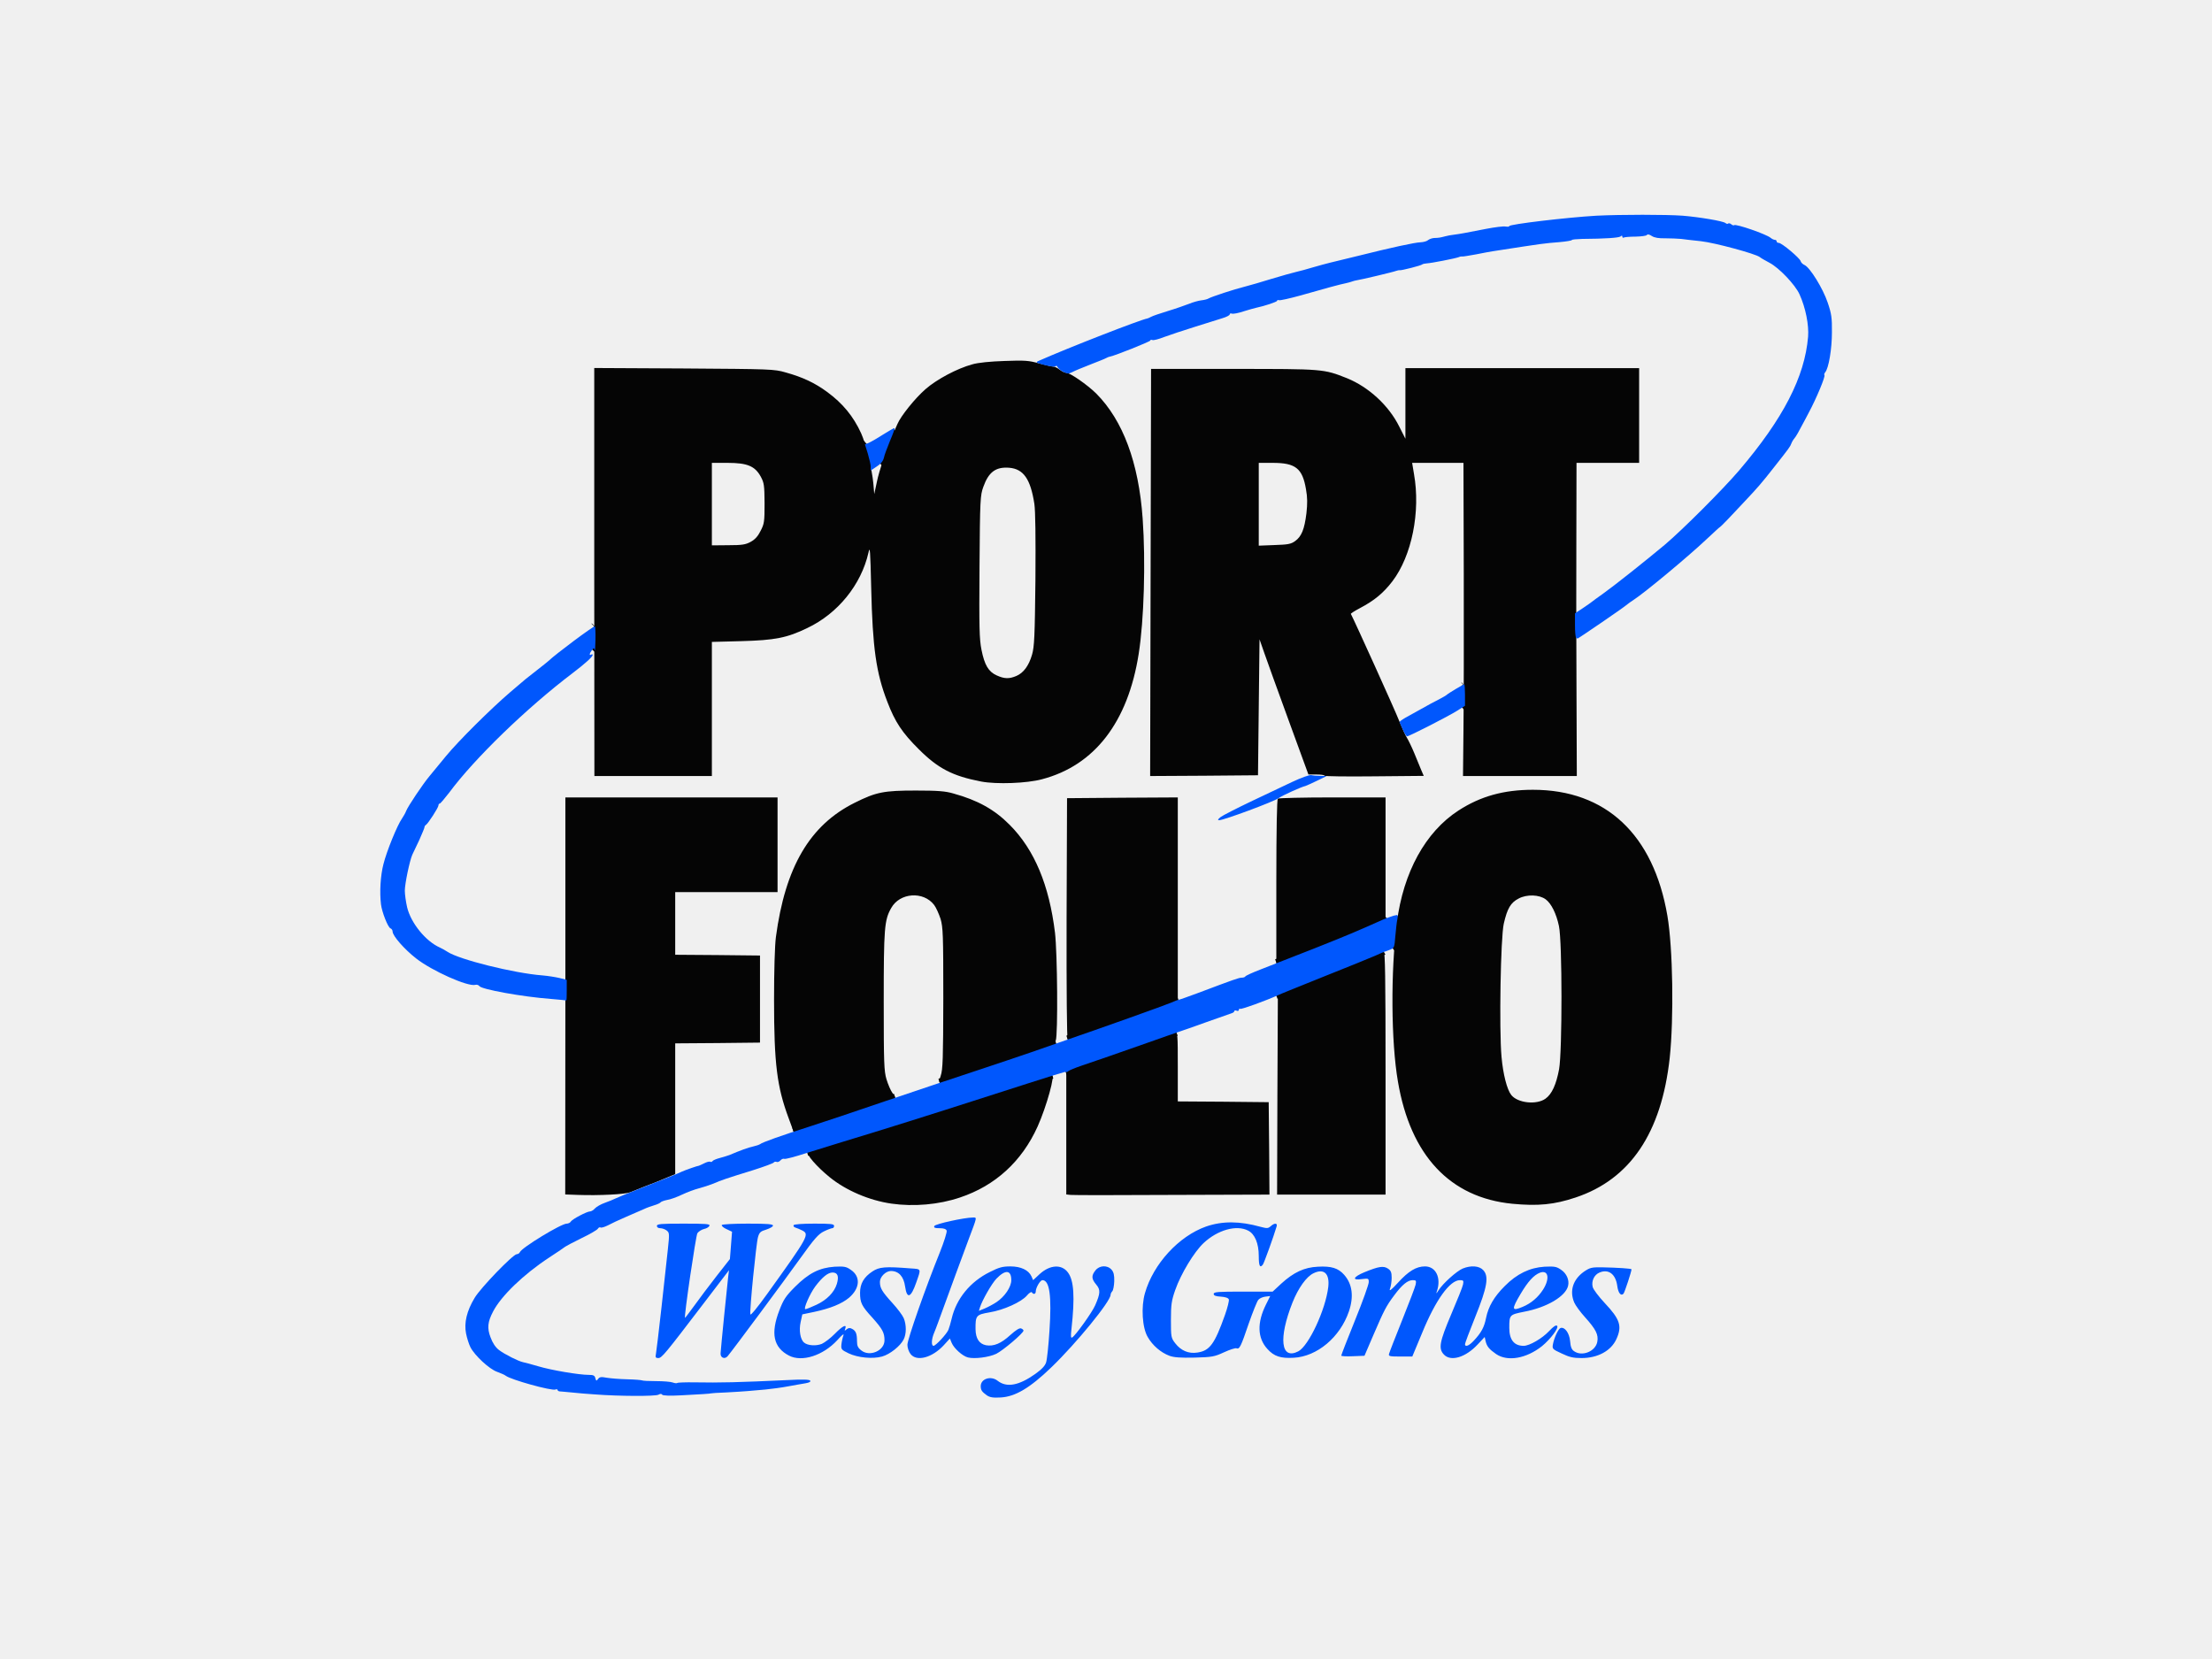
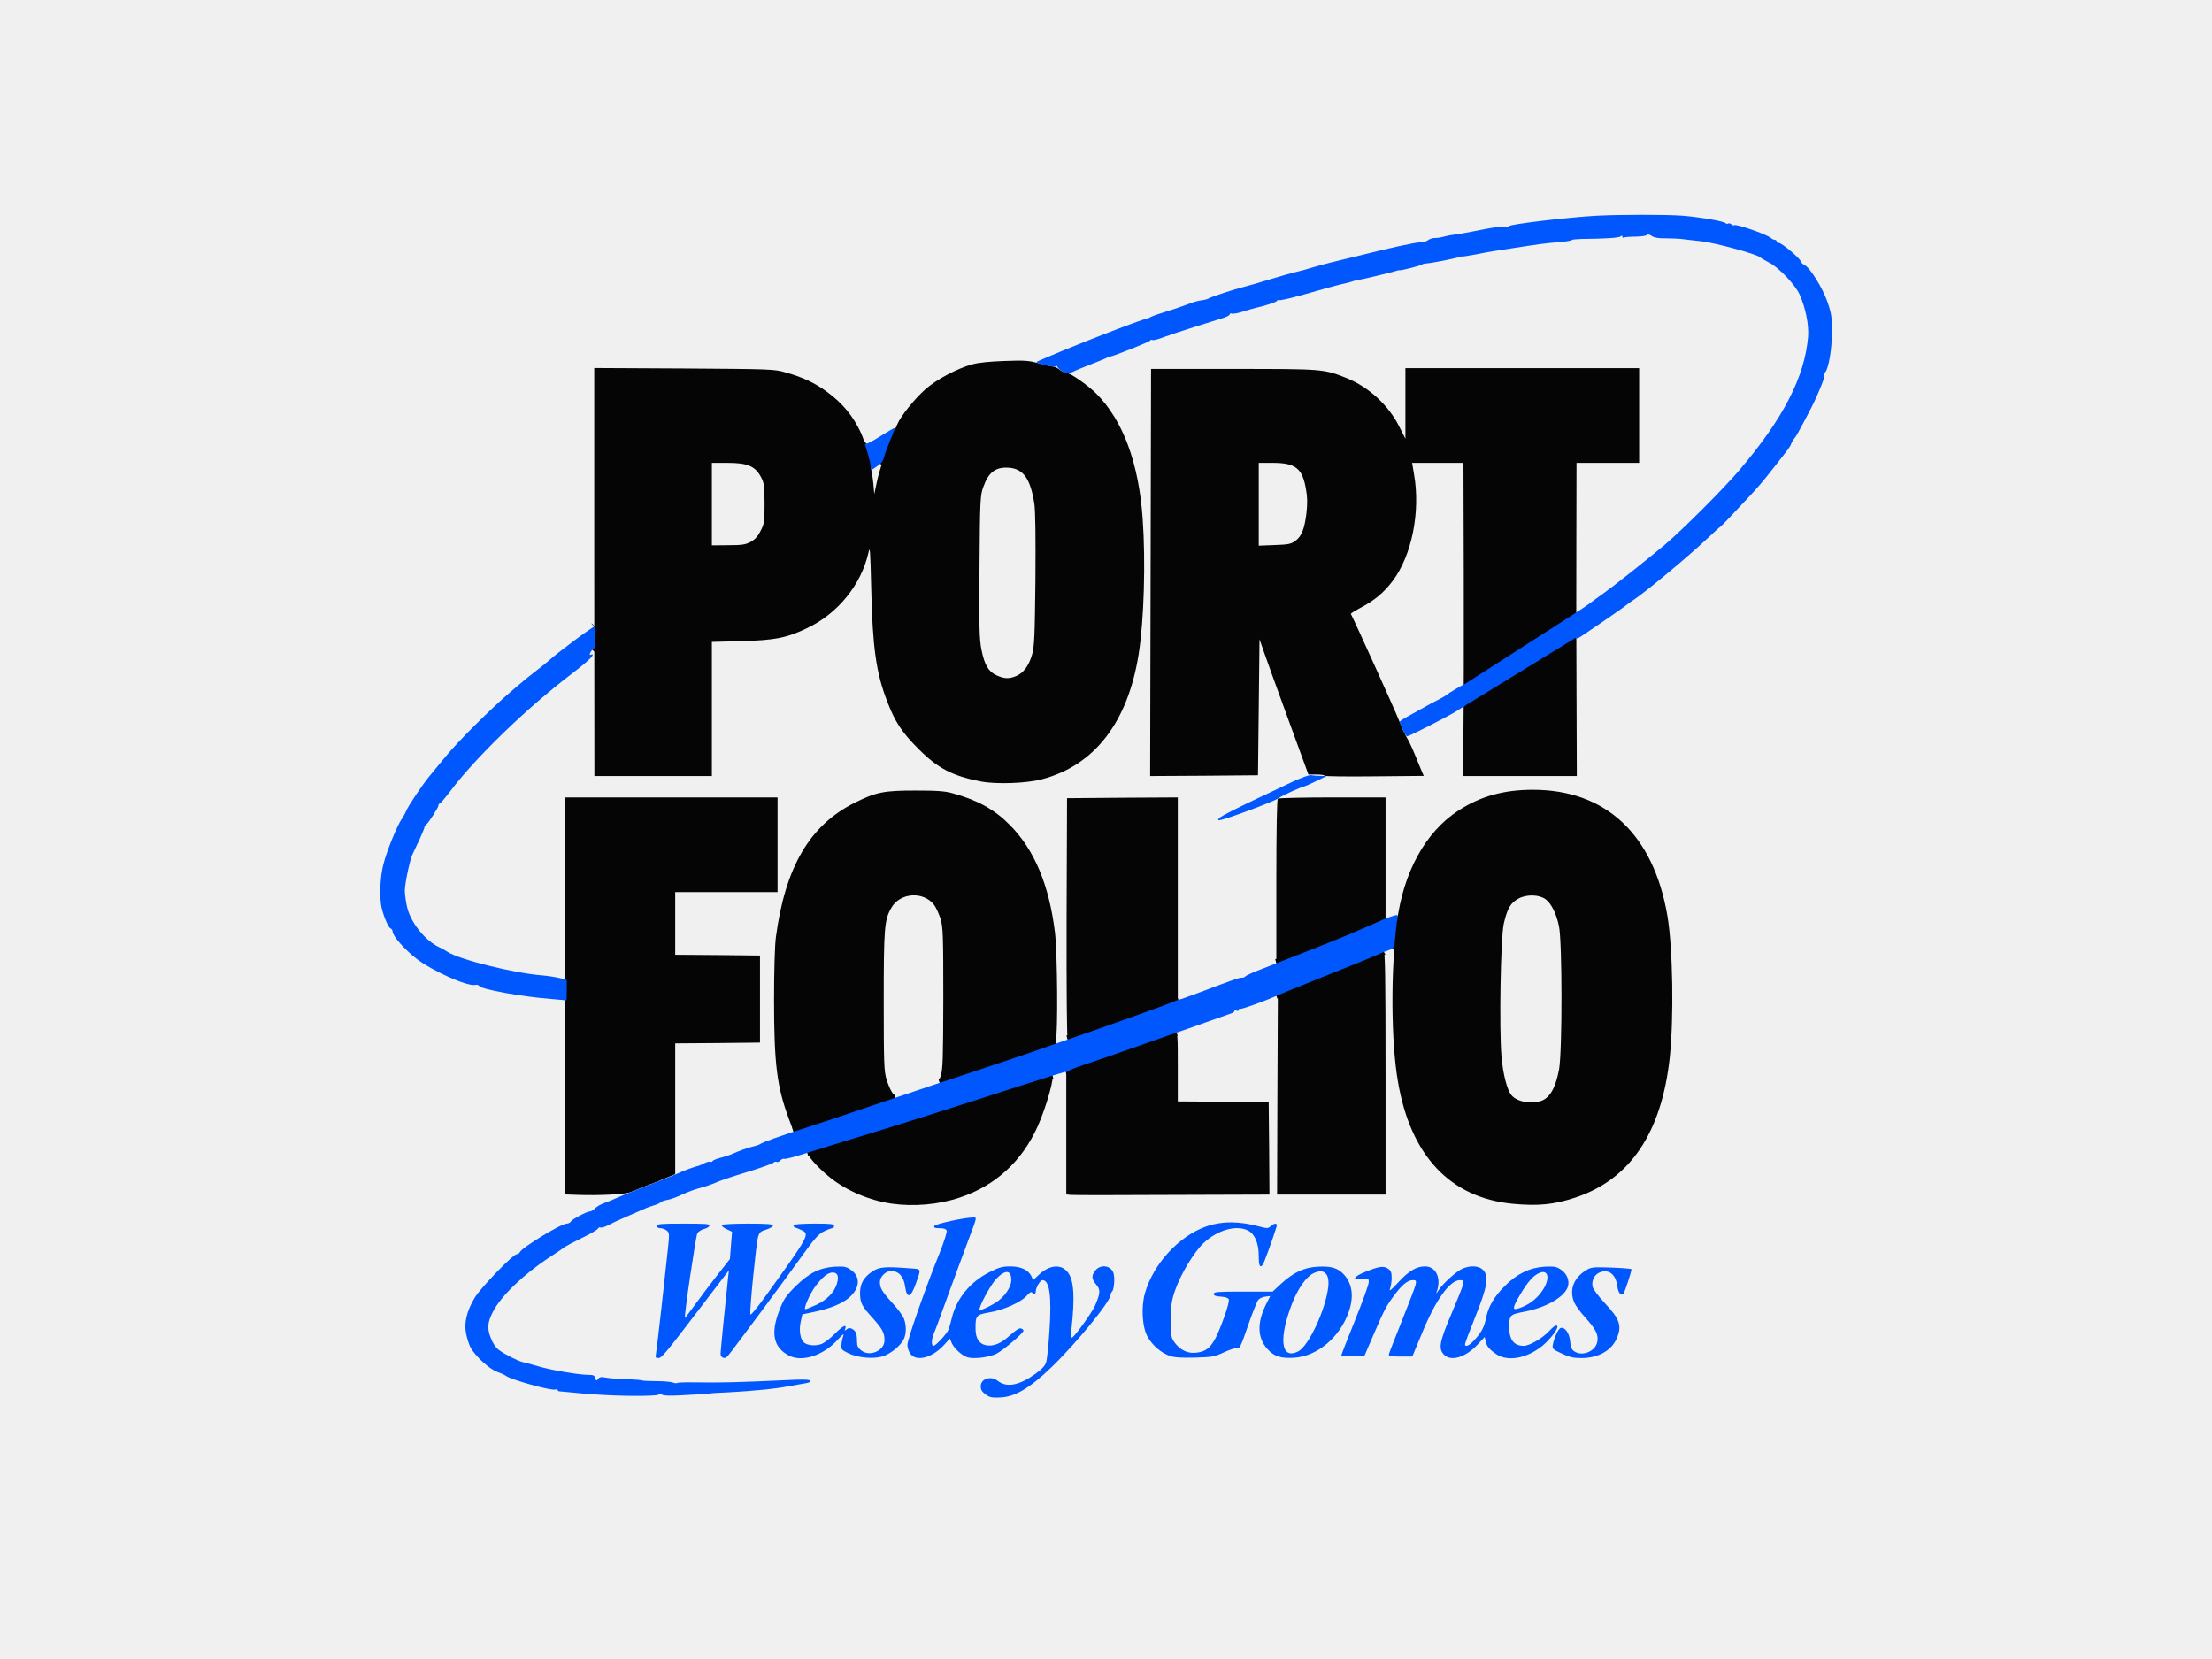
<svg xmlns="http://www.w3.org/2000/svg" viewBox="0 0 1448 1086" width="1448" height="1086">
  <style>.traco{stroke-dasharray:1 2;stroke-dashoffset:1.005;animation:2.4s linear 1.1s forwards}.t1{animation-name:t1}@keyframes t1{0%{stroke-dashoffset:1.005;animation-timing-function:cubic-bezier(0.563,0,0.804,0.452)}38.4%,100%{stroke-dashoffset:0}}.t2{animation-name:t2}@keyframes t2{0%{stroke-dashoffset:1.005}38.4%{stroke-dashoffset:1.005;animation-timing-function:cubic-bezier(0.188,0.44,0.311,1)}100%{stroke-dashoffset:0}}@media (prefers-reduced-motion:reduce){.traco{animation:none;stroke-dashoffset:0}}</style>
  <defs>
    <mask id="arco-mascara" maskUnits="userSpaceOnUse" x="0" y="0" width="1448" height="1086">
      <g fill="none" stroke="#fff" stroke-width="44" stroke-linecap="round" stroke-linejoin="round">
        <path class="traco t1" pathLength="1" d="M530 905C524.8 905.2 509.1 905.8 498.6 906.3C488 906.8 477.8 907.6 466.7 907.9C455.7 908.3 443.9 908.5 432.5 908.4C421.1 908.2 409.5 907.9 398.5 907.1C387.4 906.3 376.7 905.6 366.3 903.7C356 901.8 345.2 900.5 336.3 895.7C327.4 890.9 315.4 883.2 312.9 874.9C310.5 866.6 316.2 854.4 321.5 845.8C326.9 837.3 336.6 830.2 345.2 823.6C353.8 817 363.7 811.6 373.1 806.3C382.5 801 391.9 796.4 401.6 792C411.2 787.5 421.3 783.6 431 779.7C440.6 775.9 450.1 772.3 459.7 768.9C469.4 765.4 478.7 762.3 488.9 758.8C499.1 755.4 510.7 751.5 521 748.1C531.3 744.7 540.5 742 550.8 738.7C561.1 735.4 572.1 731.6 582.7 728.1C593.2 724.7 603.6 721.4 614 718.1C624.4 714.7 634.6 711.4 644.9 708C655.2 704.6 665.5 701.1 675.9 697.7C686.3 694.2 696.6 690.9 707.2 687.2C717.8 683.6 728.7 679.7 739.4 675.9C750.1 672.1 760.7 668.4 771.4 664.5C782.1 660.6 793.4 656.3 803.8 652.4C814.3 648.6 824.3 645 834 641.3C843.8 637.5 852.1 633.9 862 629.9C872 625.9 883.9 622.6 893.6 617.3C903.4 612 912.8 602.6 920.5 598.1C928.3 593.5 936.8 591.3 940 590" />
        <path class="traco t2" pathLength="1" d="M798.2 535.5C803.1 533.4 817.5 527.3 827.6 523C837.7 518.7 848.6 513.9 858.9 509.5C869.2 505.1 879.9 501.3 889.4 496.7C898.9 492 907.2 486.9 915.8 481.6C924.3 476.4 932.2 471.3 940.6 464.9C949.1 458.5 957.4 449.6 966.7 443.3C976 437 986.8 431.9 996.3 426.9C1005.9 422 1015.4 418.7 1024.2 413.6C1033.1 408.6 1041.1 402.6 1049.5 396.7C1057.9 390.7 1066.6 384.4 1074.7 378C1082.9 371.7 1090.5 365.6 1098.4 358.5C1106.3 351.5 1114.7 343.3 1122.1 335.9C1129.5 328.4 1136.2 321.4 1142.9 313.8C1149.5 306.2 1156 298.5 1161.8 290.3C1167.6 282 1172.9 273.8 1177.5 264.4C1182 255 1187 244.2 1189 233.9C1191 223.6 1191.9 212.5 1189.3 202.7C1186.7 193 1180.8 182.8 1173.3 175.2C1165.9 167.7 1154.6 161.7 1144.8 157.4C1135 153.2 1125.3 151.8 1114.6 150C1103.9 148.3 1091.6 147.3 1080.6 147C1069.6 146.6 1058.9 147.3 1048.5 147.9C1038.1 148.6 1028.8 149.5 1018.1 150.7C1007.4 151.9 995.2 153.7 984.3 155.3C973.5 156.9 963.9 158.2 953.3 160.2C942.7 162.2 931.3 164.9 920.5 167.3C909.7 169.8 899.2 172.2 888.6 174.8C877.9 177.5 867.3 180.1 856.6 183C846 185.9 835.3 188.9 824.6 192.1C813.8 195.4 802.9 199.1 792.2 202.5C781.6 205.9 770.6 208.9 760.5 212.3C750.5 215.8 741.5 219.4 732 222.9C722.4 226.4 713.1 230.1 703.3 233.4C693.4 236.8 682.7 238.8 672.8 242.9C662.9 247.1 653.1 253.5 643.8 258.2C634.4 263 626.3 267.2 616.5 271.5C606.7 275.8 594 279.1 584.7 284.2C575.4 289.4 569.2 296.7 560.8 302.3C552.4 308 543.4 312.6 534.5 318.1C525.6 323.6 516.3 329.4 507.4 335.2C498.6 341 490.4 346.5 481.4 352.8C472.4 359 462.9 366.4 453.6 372.6C444.2 378.8 435.1 384.3 425.5 390.1C415.9 395.8 404.7 399.9 395.9 406.8C387.2 413.7 381 423.8 372.9 431.3C364.8 438.8 355.6 444.6 347.3 451.7C338.9 458.8 330.6 466.3 322.6 474C314.6 481.7 306.8 489.4 299.5 497.9C292.2 506.3 284.6 515.7 278.6 524.7C272.7 533.7 267.6 542.5 263.9 551.8C260.2 561.2 256 570.9 256.4 580.7C256.7 590.5 260.3 602.5 266 610.7C271.7 618.9 281 625.1 290.5 630C300 634.9 311.7 636.4 322.8 640C334 643.5 351.5 649.5 357.3 651.4" />
      </g>
    </mask>
  </defs>
  <path fill="#050505" fill-rule="evenodd" d="M583.5 787.9C569 785.8 553.8 779.3 543.1 770.6C534.8 763.9 527.2 755.2 529.2 754.5C530.7 754 567.8 742.6 583 738C604 731.7 687 705.1 688.4 704.2C691.1 702.6 685.1 724.4 679.2 737.5C668.9 760.3 651.5 776.2 628.4 783.9C614.5 788.6 598.2 790 583.5 787.9ZM990 788C949.2 784 923.3 756.4 915.1 708C910.6 682 910.3 636 914.4 604C918.6 571 933.1 544.6 954.7 530.6C969.2 521.2 984.4 517 1003.5 517C1051.2 517 1082.4 546.2 1091.5 599.5C1095.1 620.7 1095.8 666.3 1093 692.6C1087.6 741.7 1067.1 772 1031.4 783.9C1017.3 788.6 1006.8 789.6 990 788ZM378.3 782.2L370 781.9L370.1 652L370.1 522L439.5 522L509 522L509 553L509 584L475.5 584L442 584L442 604.5L442 625L469.8 625.2L497.5 625.5L497.5 654L497.5 682.5L469.8 682.8L442 683L442 725.8L442 768.6L435.8 771.2C432.3 772.7 426.4 775.1 422.5 776.5C418.6 778 414.1 779.8 412.5 780.5C409.3 781.8 392.3 782.7 378.3 782.2ZM700.8 782.2L698 781.9L698 741.6L698 701.3L723.2 692.5C737 687.7 752.7 682.2 757.9 680.3C763.2 678.4 768.3 676.6 769.2 676.3C770.9 675.8 771 677.3 771 698.4L771 721L800.8 721.2L830.5 721.5L830.8 751.7L831 782L767.3 782.2C732.2 782.4 702.3 782.4 700.8 782.2ZM836.2 716.8L836.5 651.7L863 641C877.6 635.2 892.9 628.9 897 627.1C901.1 625.3 905.1 623.6 905.8 623.3C906.7 622.9 907 639.1 907 702.4L907 782L871.5 782L836 782L836.2 716.8ZM516.3 732.1C508.6 711.4 506.7 696.5 506.7 654.5C506.7 635.4 507.2 618.9 507.9 613.5C514 567.6 530.1 540.1 559.5 525.5C573.5 518.5 578.5 517.5 599.5 517.5C613.8 517.5 618.9 517.9 624 519.4C640 523.8 651 529.9 661 540C677.2 556.3 686.8 579.4 690.6 610.5C692.2 624 692.6 677.4 691.1 681.2C690.5 682.8 688.6 684.1 684.9 685.3C681.9 686.3 674.5 688.9 668.5 691C660.1 693.9 623.9 705.8 615.4 708.5C614.6 708.7 614.8 707.2 615.8 704.2C617.2 700.2 617.4 693 617.5 653.5C617.5 611.6 617.3 607 615.7 601.5C614.6 598.2 612.8 594.1 611.5 592.4C604.5 583.2 589 584.3 583.4 594.4C578.9 602.3 578.5 607.6 578.5 655.5C578.5 696 578.7 701.1 580.3 706.5C581.3 709.8 583 713.8 584.1 715.3C585.3 716.9 586 718.3 585.8 718.4C585.4 718.8 528.9 737.9 523.5 739.5L519.5 740.8L516.3 732.1ZM1011.7 719.2C1015.9 716.2 1018.7 710 1020.6 699.9C1022.7 688 1022.7 616.4 1020.5 606.2C1018.8 598.1 1015.5 591.4 1011.8 588.7C1007.6 585.6 999.5 585.3 994.1 588.2C988.9 590.9 986.7 594.6 984.4 604.6C982.3 613.7 981.3 673.8 982.9 691.7C983.9 703.1 986.5 713.3 989.3 716.8C993.5 722.1 1005.9 723.4 1011.7 719.2ZM698.2 601.2L698.5 522.5L734.8 522.2L771 522L771 588.4L771 654.7L758.2 659.3C733.1 668.4 699.8 680 698.9 680C698.4 680 698.1 648.6 698.2 601.2ZM835.5 577.1C835.5 542.5 835.9 523.2 836.5 522.8C837 522.4 853.1 522 872.2 522L907 522L907 561.5L907 601.1L899.2 604.6C892.4 607.8 857.6 622.1 841.5 628.4L835.5 630.7L835.5 577.1ZM642.3 511.6C623.6 508 614.1 503.1 601.5 490.5C590.6 479.7 585.9 472.6 580.9 459.5C573.5 440.5 571.2 424 570.3 385C569.7 359.7 569.5 357.1 568.5 361.8C563.7 382.8 548.5 401.6 528.5 411.1C515.1 417.6 507.2 419.1 485.2 419.7L466 420.2L466 464.1L466 508L427.5 508L389.1 508L389 374.4L389 240.9L447.8 241.2C504.6 241.6 506.7 241.6 514.3 243.8C525.5 246.9 533.5 250.7 541.5 256.6C551.7 264.1 558.6 272.5 563.7 283.6C566.8 290.4 570.9 307.4 571.7 316.5L572.3 323.4L574 315.5C575.4 308.4 580.3 294.2 584.7 284C585.5 282.1 586.7 279.1 587.5 277.5C589.7 272.3 599 260.7 605.9 254.7C613.1 248.4 626.5 241.2 636.5 238.5C640.2 237.4 648.2 236.6 657.5 236.3C670.8 235.8 673.5 236 680.3 237.9C684.6 239 688.7 240 689.6 240C690.5 240 692.3 240.9 693.7 242C695.1 243.1 697 244 697.9 244C700.5 244 711.8 251.9 717.6 257.6C735.1 275.2 745.4 302.8 748 339.5C750 367.7 748.9 405.9 745.4 428C738.4 472.7 716.5 501.1 682.1 510.1C672.2 512.8 652.3 513.5 642.3 511.6ZM867 507.8C867 507.3 864.6 507 861.8 507L856.5 507L843.5 471.4C836.4 451.8 829.1 431.9 827.5 427.1L824.5 418.5L824 463L823.5 507.5L788.2 507.8L752.9 508L753.2 374.8L753.5 241.5L807.5 241.5C866.5 241.5 866.4 241.5 881.8 247.6C896 253.4 909.1 265.4 916 279.3L920 287.2L920 264.1L920 241L996.5 241L1073 241L1073 272L1073 303L1052.5 303L1032 303L1031.9 352.2C1031.8 379.3 1031.8 425.5 1032 454.8L1032.2 508L995 508L957.7 508L958 478.2C958.2 461.9 958.3 415.8 958.2 375.8L958 303L941.2 303L924.4 303L925.6 310.2C930 335 924.2 363.8 911.5 380.5C905.6 388.2 899.7 393.1 890.2 398.1C886.8 399.9 884.1 401.6 884.3 401.9C886.6 406.2 913.3 465.1 916 472.1C917.9 476.7 920.1 481.6 921 483C921.9 484.4 924.1 488.9 925.8 493C927.5 497.1 929.6 502.2 930.4 504.2L932 507.9L899.5 508.2C881.6 508.4 867 508.2 867 507.8ZM665.3 442.5C670 440.5 673.5 435.8 675.6 428.5C677.1 423.4 677.4 416.3 677.8 379.8C678 351.6 677.8 334.6 677.1 329.8C674.6 313.6 670 307 660.7 306.2C651.9 305.5 647.2 308.9 643.7 318.7C641.7 324.2 641.5 326.8 641.2 370.9C640.9 410.8 641.1 418.5 642.5 425.4C644.5 435.4 647.1 439.7 652.4 442.1C657.4 444.4 660.6 444.5 665.3 442.5ZM491.4 354.7C494.2 353.2 496.2 351 497.9 347.5C500.3 342.9 500.5 341.5 500.5 329.5C500.4 317.6 500.2 316.1 498 312C494.2 305.1 489.2 303 476.3 303L466 303L466 330L466 357L476.8 356.9C485.8 356.9 488.1 356.5 491.4 354.7ZM847.8 354.2C852 351.2 853.9 346.5 855.2 336C855.9 329.7 855.9 325.7 854.9 320.2C852.6 306.6 848.1 303 833.2 303L824 303L824 330.1L824 357.2L834.2 356.8C843.1 356.5 845 356.2 847.8 354.2Z" />
  <g fill="#050505">
-     <path fill-rule="evenodd" d="M518.6 738.2L530.7 734.5L534.5 732.9L536.6 732.6L543.3 729.9L556.8 725.8L585.2 716L586.2 719L586.7 718.9L587.2 720.3L587.7 720.1L588.1 721.4L588.6 721.3L588.8 722L589.4 721.8L589.6 722.5L590.1 722.4L590.5 723.8L591.5 723.4L592.5 724.6L593 724.5L593.2 725.2L605.3 721.3L613.3 718.5L613.1 717.7L613.6 717.6L613.3 716.9L613.8 716.8L613.6 716.1L614.6 715.7L614.1 714.3L614.7 714.2L614.4 713.5L614.9 713.3L614.7 712.6L615.2 712.4L614.7 711L615.2 710.8L614.8 709.4L615.3 709.3L614.3 706.2L672.6 687.1L674.5 685.9L690.6 680.6L694.4 692.2L695 692.1L698.4 690.7L697.9 689.2L698.4 689L698.2 688.2L698.7 688.1L698.2 686.6L698.6 686.3L698.4 685.6L698.9 685.4L698.6 684.6L699.1 684.4L698.6 682.9L699.1 682.6L698.6 681.1L699.1 681.2L698.1 678L699 677.5L711.1 673.6L722.1 669.4L727.2 668L728.6 667.1L761.7 655.5L763.5 654.5L766.1 653.8L769.9 652L770.4 651.9L771.6 655L771.1 655.1L771.6 656.7L771.2 657L771.7 658.5L771.2 658.6L771.5 659.4L771 659.5L771.3 660.3L770.8 660.6L771.4 662.1L770.9 662.2L771.1 663L770.6 663.2L770.9 663.9L770.4 664.2L771 665.7L770.5 665.9L770.6 667.6L770 667.8L770.6 669.3L770.1 669.6L770.4 670.3L769.9 670.6L770.2 671.4L769.6 671.3L770.2 672.9L769.7 673.1L770.2 674.6L769.8 674.9L770.9 678L748.3 686L743.2 687.4L741.3 688.5L736.2 689.9L726.6 693.6L721.4 695L718 696.6L706.7 700.1L698.9 703.8L698.3 703.8L694.4 692.2L690.8 693.1L689.9 693.5L690.1 694.3L689.6 694.4L690.1 695.9L689.1 696.3L689.6 697.8L689.1 697.9L689.3 698.6L688.8 698.8L689.1 699.6L688.6 699.9L689.1 701.4L688.6 701.4L689.1 702.9L688.5 702.8L689.5 705.9L688.6 706.5L673.4 711L657.4 716.5L656.3 716.5L636.9 723L635.8 723L617.8 729.1L610.6 731.1L604.2 733.5L603.1 733.5L586 739L585.1 739.6L580.9 740.4L564 746.1L562.9 745.9L557.4 748L556.3 748L542.7 752.5L539.7 753L536.5 754.6L535.4 754.5L529.6 756.5L529 756.5L527.9 752.9L527.4 753.2L526.8 751.3L526.3 751.5L525.7 749.6L525.2 749.7L524.8 748.5L524.3 748.8L523.5 746.3L523 746.5L522.4 744.6L521.9 744.7L521.3 742.8L520.7 742.9L520.1 741.1L519.6 741.2ZM834.7 628L859.9 618L863.7 616.8L869.7 614L879 610.6L883 608.6L884.8 608.2L885.5 607.6L887.3 607.2L890.7 605.2L892.7 604.8L895.3 603.3L898.4 602.4L906 598.9L907.7 601.1L908.3 601L908.8 601.6L909.2 601.3L909.6 601.8L911.2 601.2L911.5 601.6L912.2 600.8L913.3 600.5L914.5 599.2L916.2 601.5L915.7 603.7L915.7 605.4L915.2 606.4L915.2 609.7L914.7 611.7L914.2 619.1L912.9 622.4L910.9 619.8L910.4 620.1L909.4 618.8L908.9 619L907.9 617.7L907.2 617.8L906.7 617.1L906.2 617.4L905.7 616.7L905.1 616.9L904.6 617.2L905.1 617.8L904.5 618.1L905 618.8L904.4 619L905.4 620.4L904.8 620.6L905.8 622L905.1 622L906.9 624.8L905.8 625.4L897.5 629.1L896.3 629.3L890.8 632L887.4 633.1L880.5 636.1L879.3 636.2L853.4 646.9L851.4 647.4L836.3 653.9L835.1 650.8L835.6 650.6L835 649.1L835.5 648.9L834.9 647.4L835.4 647.1L835.1 646.3L835.5 646.1L835.3 645.3L835.8 645.1L835.2 643.5L835.7 643.3L835.4 642.5L835.9 642.5L835.3 641L835.8 640.7L835.2 639.2L835.7 639L835.4 638.2L835.8 637.9L835.2 636.4L835.7 636.2L835.4 635.4L836 635.4L835.7 634.7L836.1 634.4L835.4 631L835.9 631.1ZM956.5 446.7L957 446.9L960.2 450.8L960.3 462.7L959.5 464.3L958.5 464.7L956.5 462.5L956.9 462.2L956.3 461.4L956.8 461.3L956.1 460.5L956.5 460L956.1 459.6L956.5 459.2L956.1 458.8L956.4 458.3L955.7 457.6L956 456.3L955.7 455.9L956 453.7L955.7 452.6L956.4 450.9L956.1 450.6L957.2 448.5L958.1 448.7ZM586.4 283L578.6 303.9L577.5 305L574.7 301.7L574.4 302.2L573.3 300.9L573.2 301.6L572.5 300.8L572.5 301.5L570 299.3L569.8 299.9L571.6 302.9L570.2 302L569.9 302.5L570.7 304.4L569.9 307.5L568.2 305.3L568.3 303.1L564.7 289.1L564.9 288.6L565.5 288.5L568.3 291.8L568.8 291.7L570 293.1L570.4 292.7L571.2 293.6L572 293L572.3 293.4L573.1 292.7L573.4 293.1L574.2 292.4L574.5 292.8L574.8 292.4L575.1 292.8L584.9 280.6L585.1 280.6ZM391 411.6L391 414.1L391.5 416.1L391.5 421.6L391.1 422.6L391.1 425.4L389.3 426.7L387 424.7L387.3 424.3L386.5 423.6L387 423.3L386.2 422.7L386.9 422.5L386.5 422.2L386.9 421.8L386.5 421.5L386.6 420.9L385.9 420.3L386.3 419.2L385.8 417.4L387.1 414.9L387.1 413.5L387.7 412.6L387.5 411.6L389 410.1L387.2 408.3L387.4 408.1Z" />
+     <path fill-rule="evenodd" d="M518.6 738.2L530.7 734.5L534.5 732.9L536.6 732.6L543.3 729.9L556.8 725.8L585.2 716L586.2 719L586.7 718.9L587.2 720.3L587.7 720.1L588.1 721.4L588.6 721.3L588.8 722L589.4 721.8L589.6 722.5L590.1 722.4L590.5 723.8L591.5 723.4L592.5 724.6L593 724.5L593.2 725.2L605.3 721.3L613.3 718.5L613.1 717.7L613.6 717.6L613.3 716.9L613.8 716.8L613.6 716.1L614.6 715.7L614.1 714.3L614.7 714.2L614.4 713.5L614.9 713.3L614.7 712.6L615.2 712.4L614.7 711L615.2 710.8L614.8 709.4L615.3 709.3L614.3 706.2L672.6 687.1L674.5 685.9L690.6 680.6L694.4 692.2L695 692.1L698.4 690.7L697.9 689.2L698.4 689L698.2 688.2L698.7 688.1L698.2 686.6L698.6 686.3L698.4 685.6L698.9 685.4L698.6 684.6L699.1 684.4L698.6 682.9L699.1 682.6L698.6 681.1L699.1 681.2L698.1 678L699 677.5L711.1 673.6L722.1 669.4L727.2 668L728.6 667.1L761.7 655.5L763.5 654.5L766.1 653.8L769.9 652L770.4 651.9L771.6 655L771.1 655.1L771.6 656.7L771.2 657L771.7 658.5L771.2 658.6L771.5 659.4L771 659.5L771.3 660.3L770.8 660.6L771.4 662.1L770.9 662.2L771.1 663L770.6 663.2L770.9 663.9L770.4 664.2L771 665.7L770.5 665.9L770.6 667.6L770 667.8L770.6 669.3L770.1 669.6L770.4 670.3L769.9 670.6L770.2 671.4L769.6 671.3L770.2 672.9L769.7 673.1L770.2 674.6L769.8 674.9L770.9 678L748.3 686L743.2 687.4L741.3 688.5L736.2 689.9L726.6 693.6L721.4 695L718 696.6L706.7 700.1L698.9 703.8L698.3 703.8L694.4 692.2L690.8 693.1L689.9 693.5L690.1 694.3L689.6 694.4L690.1 695.9L689.1 696.3L689.6 697.8L689.1 697.9L689.3 698.6L688.8 698.8L689.1 699.6L688.6 699.9L689.1 701.4L688.6 701.4L689.1 702.9L688.5 702.8L689.5 705.9L688.6 706.5L673.4 711L657.4 716.5L656.3 716.5L636.9 723L635.8 723L617.8 729.1L610.6 731.1L604.2 733.5L603.1 733.5L586 739L585.1 739.6L580.9 740.4L564 746.1L562.9 745.9L557.4 748L556.3 748L542.7 752.5L539.7 753L536.5 754.6L535.4 754.5L529.6 756.5L529 756.5L527.9 752.9L527.4 753.2L526.8 751.3L526.3 751.5L525.7 749.6L525.2 749.7L524.8 748.5L524.3 748.8L523.5 746.3L523 746.5L522.4 744.6L521.9 744.7L521.3 742.8L520.7 742.9L520.1 741.1L519.6 741.2ZM834.7 628L859.9 618L863.7 616.8L869.7 614L879 610.6L883 608.6L884.8 608.2L885.5 607.6L887.3 607.2L890.7 605.2L892.7 604.8L895.3 603.3L898.4 602.4L906 598.9L907.7 601.1L908.3 601L908.8 601.6L909.2 601.3L909.6 601.8L911.2 601.2L911.5 601.6L912.2 600.8L913.3 600.5L914.5 599.2L916.2 601.5L915.7 603.7L915.7 605.4L915.2 606.4L915.2 609.7L914.7 611.7L914.2 619.1L912.9 622.4L910.9 619.8L910.4 620.1L909.4 618.8L908.9 619L907.9 617.7L907.2 617.8L906.7 617.1L906.2 617.4L905.7 616.7L905.1 616.9L904.6 617.2L905.1 617.8L904.5 618.1L905 618.8L904.4 619L905.4 620.4L904.8 620.6L905.8 622L905.1 622L906.9 624.8L905.8 625.4L897.5 629.1L896.3 629.3L890.8 632L887.4 633.1L880.5 636.1L879.3 636.2L853.4 646.9L851.4 647.4L836.3 653.9L835.1 650.8L835.6 650.6L835 649.1L835.5 648.9L834.9 647.4L835.4 647.1L835.1 646.3L835.5 646.1L835.3 645.3L835.8 645.1L835.2 643.5L835.7 643.3L835.4 642.5L835.9 642.5L835.3 641L835.8 640.7L835.2 639.2L835.7 639L835.4 638.2L835.8 637.9L835.2 636.4L835.7 636.2L835.4 635.4L836 635.4L835.7 634.7L836.1 634.4L835.4 631L835.9 631.1ZM586.4 283L578.6 303.9L577.5 305L574.7 301.7L574.4 302.2L573.3 300.9L573.2 301.6L572.5 300.8L572.5 301.5L570 299.3L569.8 299.9L571.6 302.9L570.2 302L569.9 302.5L570.7 304.4L569.9 307.5L568.2 305.3L568.3 303.1L564.7 289.1L564.9 288.6L565.5 288.5L568.3 291.8L568.8 291.7L570 293.1L570.4 292.7L571.2 293.6L572 293L572.3 293.4L573.1 292.7L573.4 293.1L574.2 292.4L574.5 292.8L574.8 292.4L575.1 292.8L584.9 280.6L585.1 280.6ZM391 411.6L391 414.1L391.5 416.1L391.5 421.6L391.1 422.6L391.1 425.4L389.3 426.7L387 424.7L387.3 424.3L386.5 423.6L387 423.3L386.2 422.7L386.9 422.5L386.5 422.2L386.9 421.8L386.5 421.5L386.6 420.9L385.9 420.3L386.3 419.2L385.8 417.4L387.1 414.9L387.1 413.5L387.7 412.6L387.5 411.6L389 410.1L387.2 408.3L387.4 408.1Z" />
  </g>
  <path fill="#0057FD" fill-rule="evenodd" d="M646 913.4C642.8 911.1 642 910 642 907.4C642 902.5 648.7 900.4 653.1 903.9C659 908.5 667 907 677.7 899.4C682 896.3 684.1 894.1 684.8 891.8C685.4 890 686.4 880.6 687 871C688.5 848.5 687.1 838 682.4 838C680.9 838 678 843 678 845.5C678 847.2 676.4 847.5 675.5 846C675.2 845.4 673.7 846.3 672.3 848C668.7 852.3 657 857.6 647.7 859.1C639 860.6 638.5 861.1 638.6 870.2C638.7 876.2 641 879.7 645.4 880.6C650.5 881.5 655.3 879.5 661.4 873.9C665 870.7 667.3 869.2 668.4 869.6C669.3 869.9 670 870.6 670 871C670 872.7 656.6 884 652.2 886.2C647.4 888.5 638 889.7 633.6 888.6C630.1 887.7 624.5 882.7 623 879.1L621.8 876.2L617.8 880.6C610.2 888.8 600.1 891.5 596.1 886.4C594.9 884.9 594 882.3 594 880.3C594 876.8 605.9 842.9 615.2 819.9C618 812.9 620 806.5 619.7 805.6C619.3 804.5 617.8 804 615.1 804C612 804 611.2 803.7 611.6 802.6C612.1 801.2 631.4 797 636.9 797C639.6 797 639.8 796.1 634 811.5C627.8 828.2 623.4 840.1 618 855C615.3 862.4 612.5 870.2 611.6 872.2C609.7 876.5 609.5 881 611.1 881C612.5 881 619.5 873.5 620.8 870.6C621.3 869.4 622.3 866.1 623 863.1C626 850.2 635.1 839 647.9 832.7C654 829.6 656.3 829 661.4 829C668.3 829 673.3 831.4 675.2 835.5L676.3 838L680.6 834C687.3 827.9 695 827.4 699.1 833C703 838.2 703.7 849 701.4 869.9C700.8 874.9 701 876.1 701.9 875.5C704.1 874.2 714.9 859.1 716.9 854.5C720.3 846.7 720.5 844.3 717.6 840.9C714.5 837.2 714.3 835.1 717.1 831.6C719.7 828.3 724.8 828 727.6 831.1C729 832.7 729.5 834.6 729.4 838.7C729.3 841.7 728.7 844.7 728.1 845.3C727.5 845.9 727 847 727 847.6C727 851.9 704.5 879.4 688.3 895C674.2 908.6 664.6 914.3 655 914.8C650 915.1 647.9 914.7 646 913.4ZM429.4 886.2C429.7 884.7 431.3 871.1 433 856C434.6 840.9 436.5 823.7 437.2 817.7C438.3 807.5 438.2 806.9 436.4 805.5C435.4 804.7 433.5 804 432.2 804C430.9 804 430 803.4 430 802.5C430 801.2 432.6 801 447.5 801C462.3 801 464.9 801.2 464.4 802.4C464.1 803.2 462.5 804.2 460.9 804.5C459.3 804.9 457.3 806.1 456.5 807.3C455.5 809 447.7 861.7 448.4 862.7C448.5 862.8 451.2 859.2 454.5 854.7C457.7 850.2 464.3 841.5 469.1 835.3L477.8 824.2L478.5 815.3L479.2 806.3L475.6 804.6C473.6 803.7 472.2 802.5 472.5 801.9C472.9 801.4 480.4 801 489.6 801C502.3 801 506 801.3 506 802.3C506 803 504 804.1 501.6 804.9C497.9 806 497.1 806.7 496.2 809.8C495 813.9 490.6 857.9 491.2 860.4C491.4 861.3 495.8 855.9 502 847.3C529.4 809.2 530.1 807.9 525 805.4C523.6 804.7 521.7 803.9 520.7 803.6C519.7 803.3 519.2 802.6 519.5 802C519.9 801.4 525.4 801 533.1 801C543.9 801 546 801.2 546 802.5C546 803.3 545.5 804 544.8 804C544.2 804 541.7 804.9 539.3 806.1C535.8 807.8 533.1 810.8 523.8 823.8C514.3 837.1 480 883.4 476.3 887.8C474.4 890 471.5 888.8 471.7 885.9C471.9 882.2 475.9 842.4 476.6 836.5L477.2 831.5L460.4 853.5C435.3 886.4 433.2 889 430.9 889C429.2 889 428.9 888.5 429.4 886.2ZM516.5 887.4C506.3 882.1 504.3 872.9 510.2 857.7C512.9 850.7 514.3 848.5 520.4 842.4C529.4 833.4 536.4 829.9 546.3 829.2C552.6 828.9 553.9 829.1 556.9 831.2C563.5 835.6 563 843.3 555.8 849.5C551 853.5 543.6 856.5 532.9 858.8L525.2 860.4L524.1 865.5C522.9 870.9 523.9 876.9 526.4 878.9C528.8 880.9 534.3 881.2 538 879.7C539.9 878.8 543.8 875.9 546.5 873.1C551.6 867.9 554.5 866.5 553.3 869.8C552.7 871.3 552.9 871.3 554.2 870.2C555.4 869.2 556.4 869.1 557.8 869.9C560.3 871.2 561 873.1 561 878C561 881 561.6 882.3 563.8 884C569.3 888.4 579 884.2 579 877.4C579 872.4 577.7 870 571.1 862.6C564 854.9 563 852.8 563 846.2C563 840.3 565.5 836 571.1 832.3C575.6 829.3 579.5 829 596 830.3C603.3 830.8 603 830.3 599.8 839.5C596.3 849.6 593.7 850.6 592.5 842.2C591.6 835.6 588.3 832 583.2 832C579.9 832 576 835.8 576 839.1C576 843.2 577.3 845.4 584.2 853C587.5 856.6 590.8 861 591.6 862.9C593.4 867.2 593.4 873.3 591.5 876.9C589.3 881.2 582.5 886.6 577.4 888C571.3 889.7 561.6 888.8 555.5 885.9C550.8 883.6 550.5 883.3 550.8 880.1C551 878.2 551.6 875.5 552.1 874.2C552.7 872.7 551.3 873.7 548 877.4C538.7 887.4 525 891.8 516.5 887.4ZM765.5 887.5C759.9 885.4 754.5 880.8 751.3 875.2C747.7 869.1 746.9 855.5 749.5 846.5C755 827.3 771.7 809.2 789.5 802.9C800.2 799.2 811.6 799.3 825.2 803.1C829.4 804.2 830.1 804.2 831.8 802.7C834.2 800.5 836.4 800.5 835.7 802.8C833.7 809.6 827.5 826.7 826.7 827.8C824.8 830.3 824 828.8 824 822.2C824 813.9 821.4 807.8 817.1 805.6C809.5 801.6 797.1 805.1 787.9 813.7C781.7 819.5 773 833.9 769.3 844.5C766.9 851.4 766.5 854 766.5 864.1C766.5 875.2 766.6 875.8 769.3 879.3C773 884.1 778 886.3 783.8 885.4C791.9 884.2 795.1 879.9 801.9 860.7C803.6 855.9 804.7 851.4 804.4 850.6C804 849.6 802.1 849 799.2 848.8C795.8 848.6 794.5 848.1 794.5 847C794.5 845.7 797.3 845.5 813.8 845.5L833.1 845.5L838.7 840.3C846.8 832.9 853.8 829.6 862.7 829.2C871.5 828.7 876 830.1 879.9 834.5C885.3 840.6 886.3 848.8 883 858.5C877.2 875.4 862.2 888 846.9 888.8C838.3 889.3 834 887.9 829.6 883C823.1 875.8 822.8 865.9 828.7 854L831.5 848.4L828.3 848.8C826.6 849 824.5 849.9 823.7 850.9C822.9 851.8 820.1 858.8 817.4 866.5C812.3 881.5 811.4 883.4 809.4 882.6C808.7 882.3 805 883.5 801.3 885.2C795 888.1 793.6 888.4 782 888.7C772.8 888.9 768.4 888.6 765.5 887.5ZM945.2 886.7C941.5 882.8 942.3 878.5 950 860.3C953.9 851.2 957.4 842.5 957.7 840.9C958.2 838.3 958 838 955.7 838C949.1 838 939.8 850.9 931 872.4L924.5 888L916.6 888C909.6 888 908.8 887.8 909.3 886.2C909.5 885.3 913.4 875.3 917.9 864.1C922.4 852.9 926.4 842.4 926.7 840.9C927.2 838.3 927 838 924.8 838C921.5 838 917.8 841 912.7 847.9C907.4 855 906.1 857.5 899 874L893.2 887.5L885.6 887.8C881.4 888 878 887.8 878 887.4C878 887 882 876.6 887 864.3C892 852 896 840.8 896 839.3C896 836.8 895.8 836.8 891.5 837.3C884.8 838.3 885.7 835.9 893.2 832.8C902.5 829 905.6 828.5 908.5 830.4C910.5 831.7 911 832.9 911 836.5C911 838.9 910.5 842.1 909.9 843.6C909.2 845.6 910.6 844.6 915.1 839.7C922 832.1 927.1 829 932.8 829C939.9 829 943.5 836.4 940.7 845C939.9 847.2 940.1 847.1 941.8 844.5C944.6 840.1 953.5 832.1 957.5 830.4C962.9 828.2 968.3 828.6 970.9 831.4C974.8 835.5 973.6 842.5 965.7 862.1C962 871.3 959 879.3 959 879.9C959 882 961.6 881 964.6 877.8C969.7 872.4 971.6 868.8 972.8 862.7C974.3 855.3 978 848.9 985 841.9C992.9 833.9 1001.4 829.8 1011 829.2C1017.6 828.9 1018.9 829.1 1021.9 831.2C1025.5 833.6 1027.4 837.9 1026.5 841.7C1024.9 848.6 1012.6 855.9 997.6 858.7C988.2 860.6 988 860.7 988 869.2C988 877 991.1 881 997.4 881C1001.2 881 1009.5 876.2 1014 871.4C1016.9 868.3 1018.6 867.2 1019.3 867.9C1020.6 869.2 1015 876.6 1009.4 881.2C999.2 889.3 986.9 891.5 979.4 886.4C974.8 883.2 973.3 881.4 972.5 877.9L971.9 875.2L967.3 880.1C959.4 888.6 949.7 891.5 945.2 886.7ZM1022.3 886C1016.2 883.2 1016 883 1016.6 879.8C1017.4 875.6 1020.2 869.7 1021.6 869.3C1024.3 868.5 1027.3 872.6 1027.8 877.8C1028.1 881.6 1028.8 883.5 1030.4 884.5C1035.6 888.2 1044.4 884.7 1045.6 878.4C1046.5 873.7 1044.7 870.2 1037.6 862.3C1034.5 858.9 1031.3 854.5 1030.5 852.6C1027.3 845 1029.7 837.6 1036.8 832.5C1040.8 829.8 1041.8 829.5 1048.8 829.6C1058.9 829.8 1068 830.4 1068 830.9C1068 832.4 1063.6 845.7 1062.8 846.8C1061.2 848.7 1059.3 846.5 1058.7 841.9C1057.7 834.1 1053 830.5 1047.1 833C1043.6 834.4 1041.6 838.6 1042.6 842.5C1043 844.1 1046.5 848.7 1050.4 852.9C1060.5 863.6 1062 868.1 1058.1 876.6C1054.6 884.3 1045.9 889 1035.3 889C1029.8 889 1027.3 888.4 1022.3 886ZM849.9 884.6C856.7 881 867.7 857.5 869.5 842.5C870.5 833.7 866.7 830.1 859.8 833.5C855.2 835.7 849.9 843.1 846.1 852.6C836.8 876.1 838.4 890.5 849.9 884.6ZM652.3 852.4C657.7 848.8 662 842.5 662 838C662 831.3 658.2 830.9 652.3 837C649.2 840.2 643 851.1 641.5 855.8L640.8 858.1L644.7 856.5C646.8 855.6 650.2 853.8 652.3 852.4ZM534.5 854.1C541.3 850.9 546.1 846 547.8 840.5C549.3 835.5 548.4 833 545 833C542 833 538.3 836 533.7 842.1C530.2 846.8 525.7 857 527.2 857C527.8 857 531.1 855.7 534.5 854.1ZM996.7 855.5C1002.3 853.2 1006.9 849.2 1010.1 844.2C1014.7 837 1013.6 831.1 1008.1 833.1C1004 834.7 1000.2 838.9 995.4 847C989.3 857.3 989.5 858.5 996.7 855.5Z" />
  <g fill="#0057FD" mask="url(#arco-mascara)">
    <path fill-rule="evenodd" d="M389.5 912.8C384.6 912.5 377.6 911.9 374 911.5C370.4 911.2 366.9 910.8 366.2 910.8C365.6 910.7 365 910.3 365 909.9C365 909.4 364.4 909.3 363.6 909.6C361.1 910.6 334.5 903.2 331.1 900.6C330.4 900 327.8 898.9 325.4 898C320.4 896.3 310.8 887.4 308 882C307 880.1 305.7 876 305.1 873C303.7 866 305.5 858.2 310.7 849.6C314.7 842.9 335.9 821 338.3 821C339.1 821 340 820.4 340.3 819.7C341.4 816.8 367.3 801 371 801C372 801 373.3 800.4 373.7 799.6C374.6 798.1 384.2 793 386.3 793C387.1 793 388.5 792.1 389.5 791C390.4 790 393.3 788.3 395.9 787.4C398.4 786.5 401.6 785.2 403 784.5C404.4 783.8 411.4 780.9 418.5 778.2C433.7 772.3 443.7 768.3 446.5 766.9C448.7 765.9 456.7 763.1 457.5 763.1C457.8 763 459.4 762.3 461 761.5C462.7 760.6 464.5 760.2 465 760.5C465.5 760.8 466.1 760.6 466.5 760C466.8 759.5 469 758.6 471.3 758C473.6 757.4 476.4 756.5 477.5 756.1C484.3 753.2 490 751.1 493 750.5C494.9 750.1 496.9 749.4 497.5 749C499.2 747.7 510.4 743.7 531 737.1C537.9 734.9 559.5 727.7 579 721C598.5 714.4 625.3 705.4 638.5 701.1C651.7 696.7 667.9 691.3 674.5 689C681.1 686.7 691.5 683.1 697.5 681C719.4 673.5 762.6 658.1 766.5 656.4C768.7 655.4 771.1 654.5 771.8 654.4C772.5 654.3 778.1 652.3 784.3 650C808.2 641 811 640 812.9 640C814 640 815 639.6 815.2 639.2C815.4 638.7 820 636.6 825.5 634.5C831 632.4 846.8 626.2 860.5 620.8C882.7 612 889.2 609.2 905.5 601.9C907.8 601 910.9 599.8 912.4 599.4C915.2 598.7 915.3 598.8 914.7 601.9C914.3 603.6 913.8 608.5 913.4 612.8C912.8 620.4 912.7 620.7 909.6 621.8C907.9 622.5 906.4 623 906.3 623C906.1 623 903.4 624.2 900.3 625.6C897.1 627 882.1 633.1 867 639.1C851.9 645.2 838.1 650.7 836.5 651.5C828.8 655 812.6 660.9 811.8 660.4C811.4 660.1 811 660.4 811 661C811 661.7 810.3 662 809.5 661.6C808.7 661.3 808 661.4 808 661.9C808 662.4 807.2 663 806.2 663.3C805.3 663.6 798 666.2 790 669C782 671.9 773.7 674.8 771.5 675.5C769.3 676.2 760.3 679.4 751.5 682.5C731.3 689.6 717.6 694.4 708 697.6C703.9 699 700 700.6 699.3 701.2C698.6 701.8 698 702 698 701.7C698 701.2 695.3 702 643 718.8C608.2 730 578.3 739.4 551.5 747.5C545.5 749.3 534.7 752.7 527.6 754.9C520.5 757.2 514.1 758.9 513.4 758.6C512.7 758.3 511.6 758.8 510.9 759.6C510.2 760.4 509.1 760.9 508.4 760.6C507.7 760.3 506.8 760.5 506.5 761C506.2 761.5 500 763.8 492.7 766.1C475.2 771.5 472.3 772.5 467 774.8C464.5 775.8 460.2 777.2 457.5 777.9C454.8 778.6 449.8 780.4 446.5 782C443.2 783.6 438.8 785.2 436.7 785.5C434.7 785.9 432.8 786.6 432.5 787C432.2 787.5 430.3 788.4 428.2 789C426.2 789.6 423.1 790.7 421.5 791.5C419.9 792.2 414.7 794.5 410 796.5C405.3 798.5 399.8 801.1 397.8 802.2C395.7 803.2 393.6 803.9 393.1 803.5C392.5 803.2 391.8 803.6 391.3 804.4C390.9 805.1 386 808 380.5 810.6C375 813.3 370.3 815.8 370 816.1C369.7 816.4 365 819.6 359.5 823.2C342.7 834.2 328 848.4 322.8 858.5C319.2 865.3 318.8 869.4 321.1 875.4C322.5 879.2 324.3 881.9 326.6 883.7C330.4 886.6 339.4 891.1 342.4 891.7C343.5 891.9 348 893.1 352.4 894.4C361.1 897 379.1 900 385.3 900C388.4 900 389.3 900.4 389.7 902.1C390.3 904.1 390.4 904.1 391.5 902.7C392.5 901.3 393.5 901.2 397.3 901.9C399.8 902.3 405.8 902.8 410.6 902.9C415.5 903 419.8 903.4 420.2 903.6C420.7 903.9 424.9 904.1 429.5 904.1C434.2 904.1 439.1 904.5 440.4 905C441.7 905.5 443.1 905.6 443.4 905.3C443.7 905 448.8 904.8 454.7 904.9C471.3 905.2 483.7 904.9 515.6 903.4C525.4 902.9 529.9 903 530.4 903.8C530.8 904.5 529.7 905.1 527.3 905.5C525.2 905.8 520.1 906.8 516 907.5C511.9 908.3 505.1 909.2 501 909.6C496.9 909.9 491.7 910.4 489.5 910.6C487.3 910.8 481 911.2 475.5 911.5C470 911.7 465.5 912 465.5 912.1C465.5 912.3 457.8 912.8 445.8 913.4C438.5 913.8 433.9 913.6 433.5 913C433.1 912.3 432.2 912.3 431 913C428.9 914.1 405.1 914 389.5 912.8ZM360.5 653.9C341.8 652.5 315 647.6 313.8 645.5C313.3 644.8 312.1 644.4 311.1 644.7C306.2 646 282.7 635.5 272.4 627.4C264.7 621.4 257 612.6 257 609.8C257 608.9 256.4 608 255.6 607.7C253.9 607 250 597 249.4 592C248.4 583.8 249.1 573 251 565.7C253.1 557.2 260.1 540.1 263.1 535.9C264.1 534.4 265.4 532.2 265.9 530.8C267 527.9 276.9 513.1 281.2 508C282.8 506.1 287.6 500.2 291.9 495C300.1 485 321.4 463.9 334 453.1C338.1 449.6 342.6 445.8 344 444.6C345.4 443.5 349 440.6 352 438.3C355 436 358.2 433.4 359 432.7C363.8 428.1 388.1 410 389.4 410C389.7 410 389.9 413.9 389.8 418.8C389.7 423.6 389.5 426.7 389.3 425.7C388.8 423.9 388.8 423.9 387.4 425.7C385.8 427.8 385.6 429.4 387 428.5C387.6 428.2 388 428.3 388 428.7C388 429.9 382.9 434.5 375 440.5C344.8 463.4 310.7 496.4 294.1 518.8C291.1 522.7 288.3 526 287.9 526C287.4 526 287 526.6 287 527.3C287 528.6 280.3 539.1 278.7 540.1C278.2 540.4 277.9 541 277.9 541.4C278 541.7 276.4 545.5 274.5 549.8C272.5 554 270.4 558.4 269.9 559.5C268.2 563.3 265 578.5 265 583C265 585.5 265.7 590.4 266.5 593.9C269 604.3 278.7 616.2 288 620.3C289.4 620.9 291.6 622.2 293 623.1C300.5 628.1 336.5 637.1 355 638.5C358.6 638.8 363.6 639.6 366.2 640.2L371 641.4L371 648.2C371 651.9 370.9 654.9 370.8 654.9C370.6 654.8 366 654.4 360.5 653.9ZM799.1 534.8C800.6 533.7 809.4 529.2 818.6 524.8C827.9 520.4 840.1 514.6 845.8 511.9C851.8 509.1 857 507.2 858.3 507.4C859.5 507.7 862.3 507.9 864.5 507.9L868.5 508L862.1 511.1C858.6 512.8 855.2 514.3 854.6 514.5C851.8 515.1 839.5 520.7 837.1 522.4C834.1 524.7 800.9 537 798.1 536.9C796.9 536.9 797.2 536.3 799.1 534.8ZM918.4 477.8C917.4 475.4 916.4 473.2 916.2 472.8C916 472.4 917.6 471.2 919.7 470C921.8 468.9 926.6 466.1 930.5 464C934.4 461.8 939.5 459 942 457.8C944.5 456.5 946.7 455.2 947 454.9C947.6 454.1 957.9 448 958.5 448C958.8 448 959 451.2 959 455L959 462L953.8 465.3C947.9 469 922.5 482 921.1 482C920.6 482 919.4 480.1 918.4 477.8ZM1031.7 417.3C1031.3 417 1031 413.3 1031 409.1L1031 401.5L1036.3 398C1039.1 396.1 1041.7 394.3 1042 394C1042.3 393.7 1045.6 391.3 1049.4 388.6C1056.6 383.5 1077.6 366.8 1089.8 356.6C1101.5 346.7 1127.8 320.4 1138.4 308C1167.3 274.1 1181.4 246.8 1183.6 220.4C1184.2 212.8 1182 201.5 1178 192.7C1175.2 186.4 1164.5 175.2 1158.3 172C1155.7 170.6 1152.8 169 1152 168.3C1149.2 166.1 1122.5 158.9 1113.5 157.9C1108.5 157.4 1102.7 156.7 1100.5 156.4C1098.3 156.2 1093.6 156 1090.2 156C1085.8 156.1 1083 155.6 1081.3 154.5C1079.7 153.4 1078.5 153.2 1078.1 153.8C1077.8 154.4 1074.4 154.8 1070.7 154.9C1067 154.9 1063.5 155.2 1063 155.5C1062.4 155.8 1062 155.6 1062 154.9C1062 154.1 1061.6 154.1 1060.8 154.8C1059.6 155.7 1050.5 156.3 1035.7 156.4C1032 156.5 1029 156.8 1029 157.1C1029 157.5 1025.3 158.1 1020.8 158.5C1010 159.4 1011.9 159.1 977 164.5C975.6 164.7 970.8 165.6 966.3 166.5C961.8 167.3 957.8 168 957.3 167.9C956.9 167.8 955.8 167.9 955 168.3C952.7 169.2 936.8 172.3 934 172.4C932.6 172.5 931.3 172.8 931 173.1C930.4 173.8 917.5 177.1 916.3 176.9C915.9 176.8 914.8 177 914 177.3C912.4 178 890.5 183.2 888 183.5C887.2 183.6 885.8 184 885 184.3C884.2 184.6 882.4 185.1 881 185.4C877.8 186 867 188.9 851 193.5C844.1 195.4 837.9 196.8 837.2 196.5C836.6 196.3 836 196.4 836 196.9C836 197.6 827.9 200.3 822.2 201.5C821.3 201.7 817.6 202.7 814.1 203.8C810.6 205 807.2 205.6 806.4 205.3C805.6 205 805 205.2 805 205.8C805 206.4 802.9 207.5 800.2 208.3C797.6 209.1 789.4 211.7 782 214C774.6 216.3 765.6 219.3 762.1 220.6C758.6 222 755.1 222.9 754.4 222.6C753.6 222.3 753 222.4 753 222.9C753 223.6 729.7 232.9 726.7 233.4C726 233.5 725 233.9 724.3 234.3C723.7 234.7 719 236.6 713.8 238.6C708.7 240.6 703.3 242.8 701.9 243.6C699.6 244.8 698.8 244.7 696 243.4C694.3 242.5 692.6 241.1 692.3 240.3C692 239.5 691.4 239.2 691.1 239.7C690.8 240.3 687.7 239.9 684 239C677.9 237.4 677.7 237.2 680 236.2C699.4 227.6 746.7 209.2 751 208.5C751.3 208.5 752.4 208 753.5 207.4C754.6 206.8 759.5 205.1 764.5 203.6C769.5 202.1 775.7 199.9 778.3 198.9C781 197.8 784.6 196.8 786.4 196.6C788.2 196.4 790.3 195.9 791.1 195.4C792.9 194.3 808 189.3 815 187.6C818 186.8 825.9 184.6 832.5 182.5C839.1 180.5 846.3 178.5 848.5 178C850.7 177.5 855.6 176.2 859.5 175C863.4 173.9 868.3 172.5 870.5 172C872.7 171.5 881 169.5 889 167.5C910.6 162.1 926.1 158.7 930 158.6C931.9 158.5 934.1 157.9 934.8 157.2C935.5 156.6 937.3 155.9 938.8 155.8C941.9 155.7 942.6 155.6 946 154.7C947.4 154.3 950.1 153.8 952 153.6C955.9 153.1 958 152.7 972.9 149.8C978.6 148.7 984.3 148 985.6 148.3C986.9 148.5 988 148.4 988 148C988 146.8 1025.9 142.3 1045.1 141.2C1061.5 140.4 1090.3 140.4 1101.5 141.2C1112.4 142.1 1128 144.7 1129.5 146C1130.2 146.6 1131 146.7 1131.3 146.3C1131.7 146 1132.6 146.2 1133.3 146.8C1134.1 147.5 1134.9 147.7 1135.2 147.4C1136.3 146.4 1156.3 153.3 1159.1 155.7C1159.9 156.4 1161.2 157 1161.8 157C1162.5 157 1163 157.4 1163 158C1163 158.6 1163.7 159 1164.4 159C1166.4 159 1178.1 168.9 1178.7 170.9C1178.9 171.8 1180.1 173 1181.3 173.5C1184.9 175.2 1193.3 188.8 1196.4 198C1198.9 205.3 1199.3 208 1199.2 217.5C1199.2 228.4 1197.1 241 1194.8 243.7C1194.2 244.4 1194 245.3 1194.3 245.6C1195 246.4 1189.1 260.7 1184.1 270C1183.7 270.8 1182.7 272.6 1182 274C1177.2 283.1 1175.8 285.6 1174.6 287C1173.9 287.8 1173 289.3 1172.6 290.4C1171.9 292.3 1171.4 293.1 1161.2 306C1153.3 316.1 1150.5 319.3 1142.3 328C1138.9 331.6 1133.9 336.9 1131.2 339.8C1128.5 342.6 1126.1 345 1125.9 345C1125.7 345 1121.7 348.7 1117 353.1C1105.7 363.8 1076.8 387.9 1069.5 392.6C1067.9 393.6 1065.6 395.3 1064.5 396.2C1062.3 398.1 1033.2 418 1032.7 418C1032.5 418 1032 417.7 1031.7 417.3ZM570 305.6C570 304.3 569.1 300.4 568.1 297L566.2 290.9L568.5 290C569.7 289.5 574 287.1 578 284.5C582 282 585.4 280 585.6 280.3C585.8 280.5 584.5 284.2 582.6 288.6C580.8 293 578.9 298 578.6 299.7C578.1 301.8 576.6 303.7 573.9 305.4L570 308L570 305.6Z" />
+     <path d="M1032.7 400.4L956.8 449.1L957.3 463.0L1033.4 416.3Z" />
  </g>
</svg>
